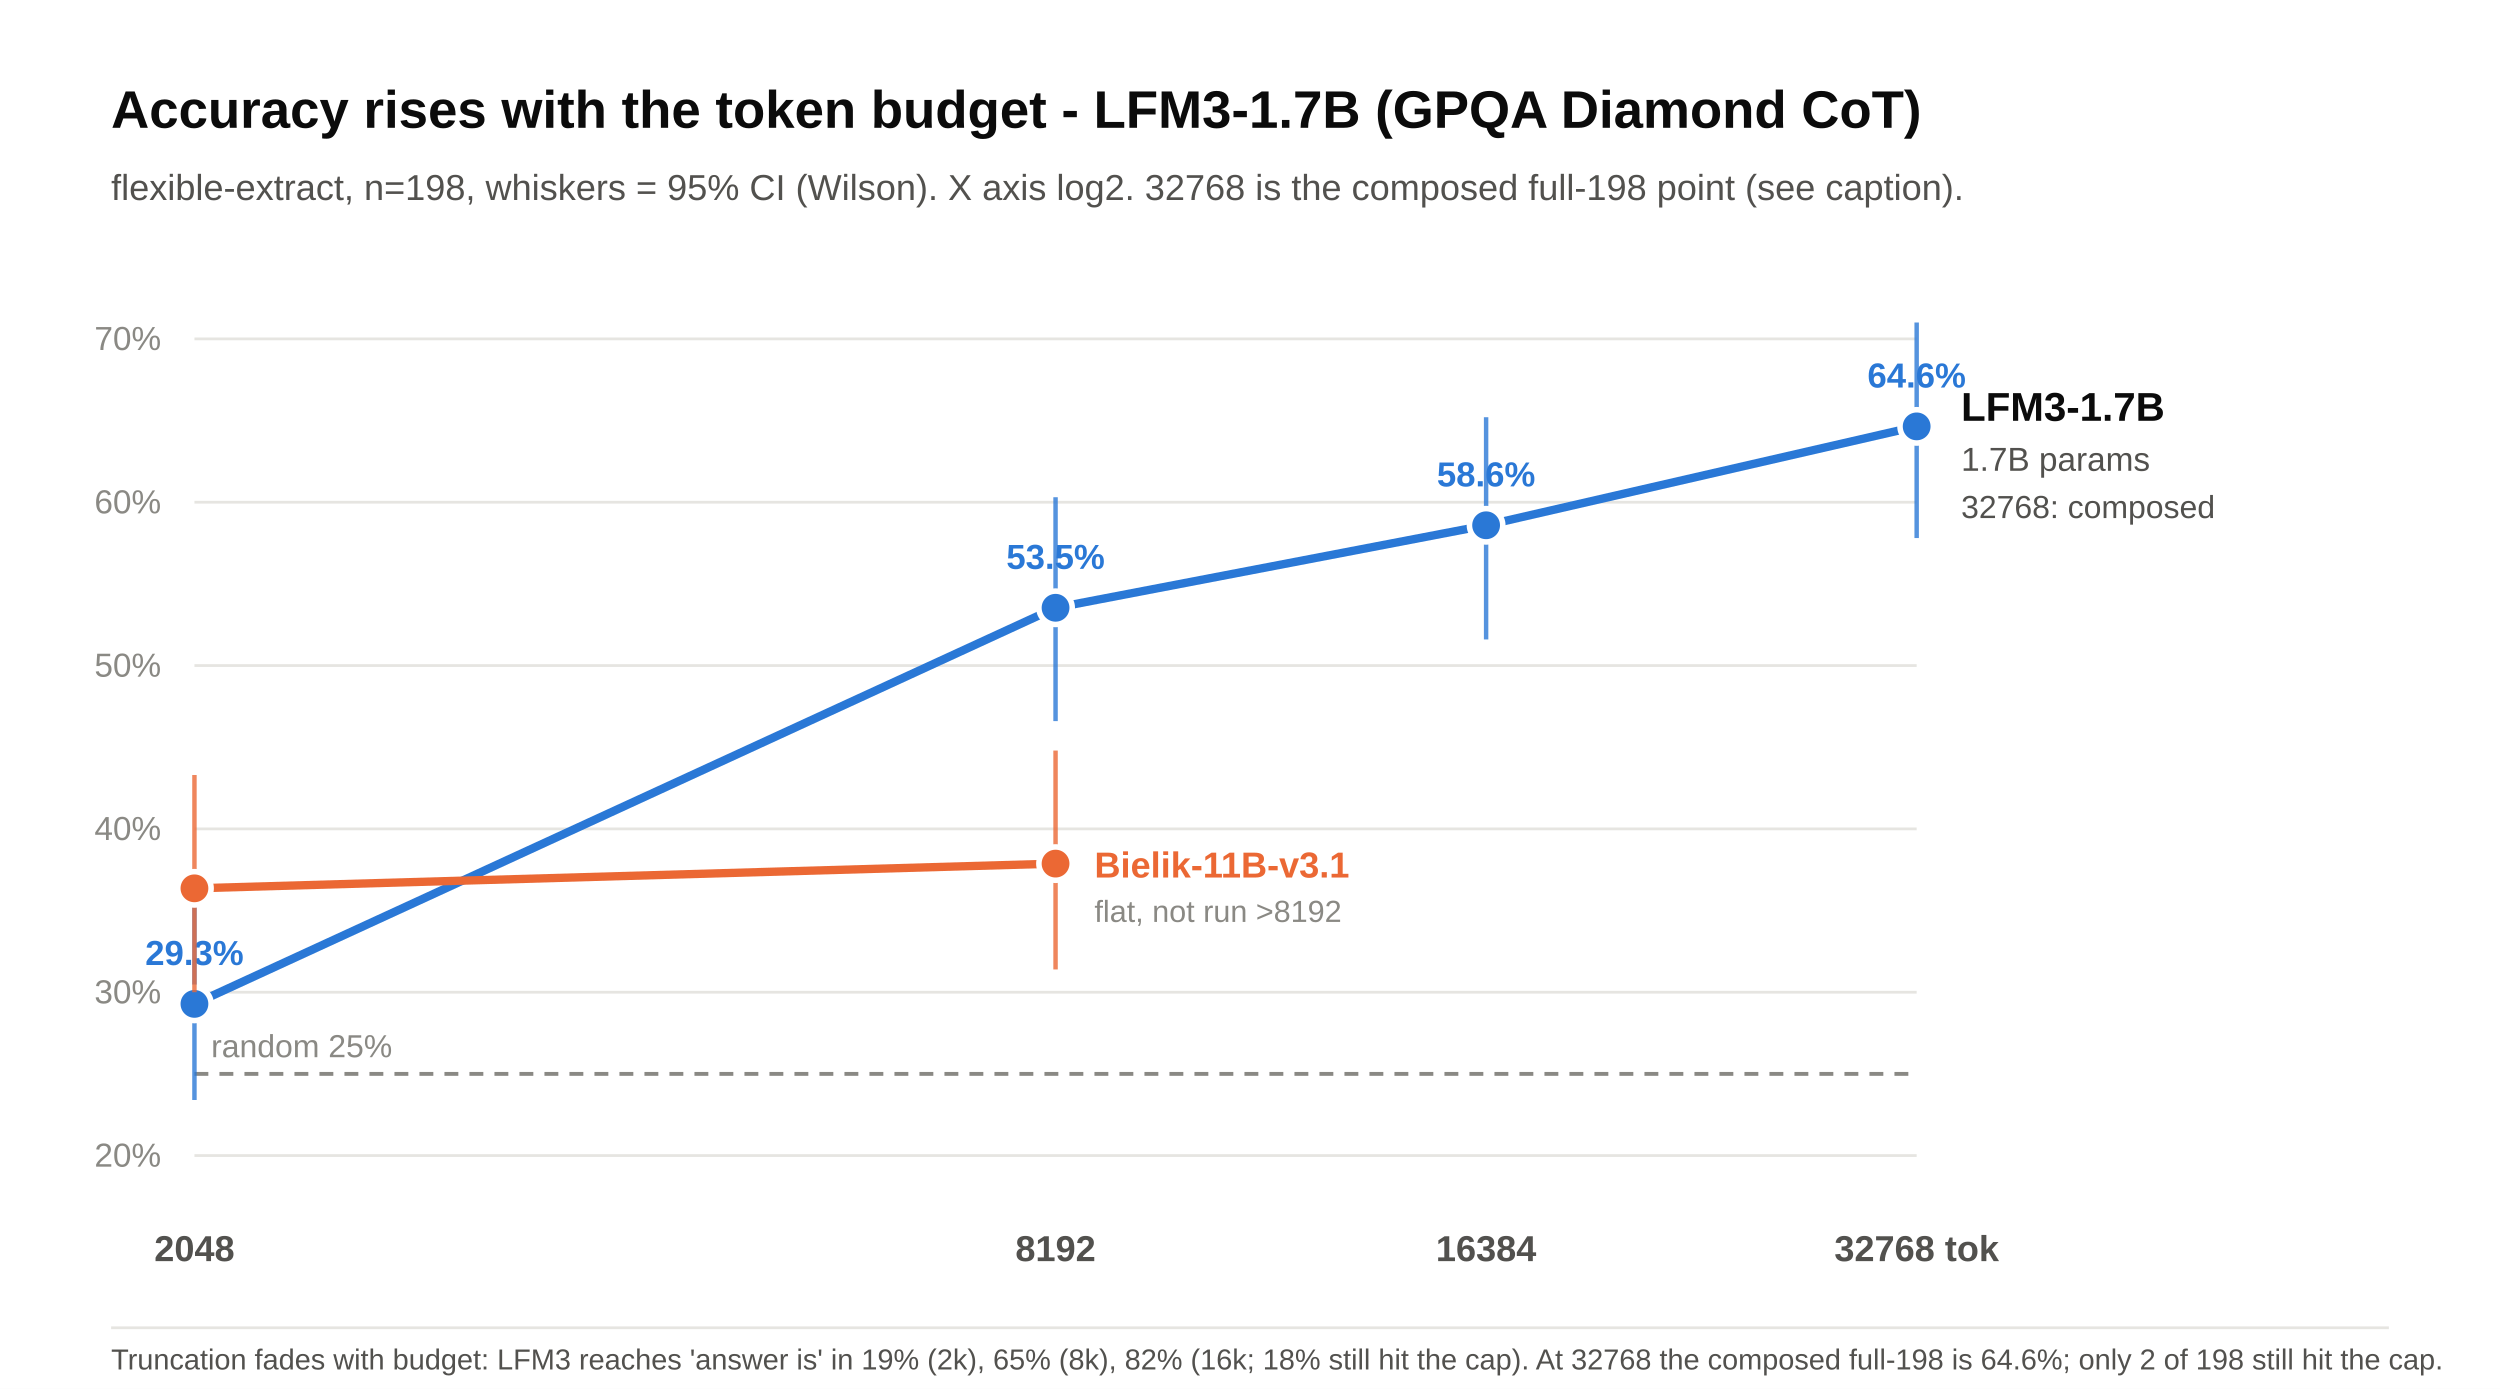
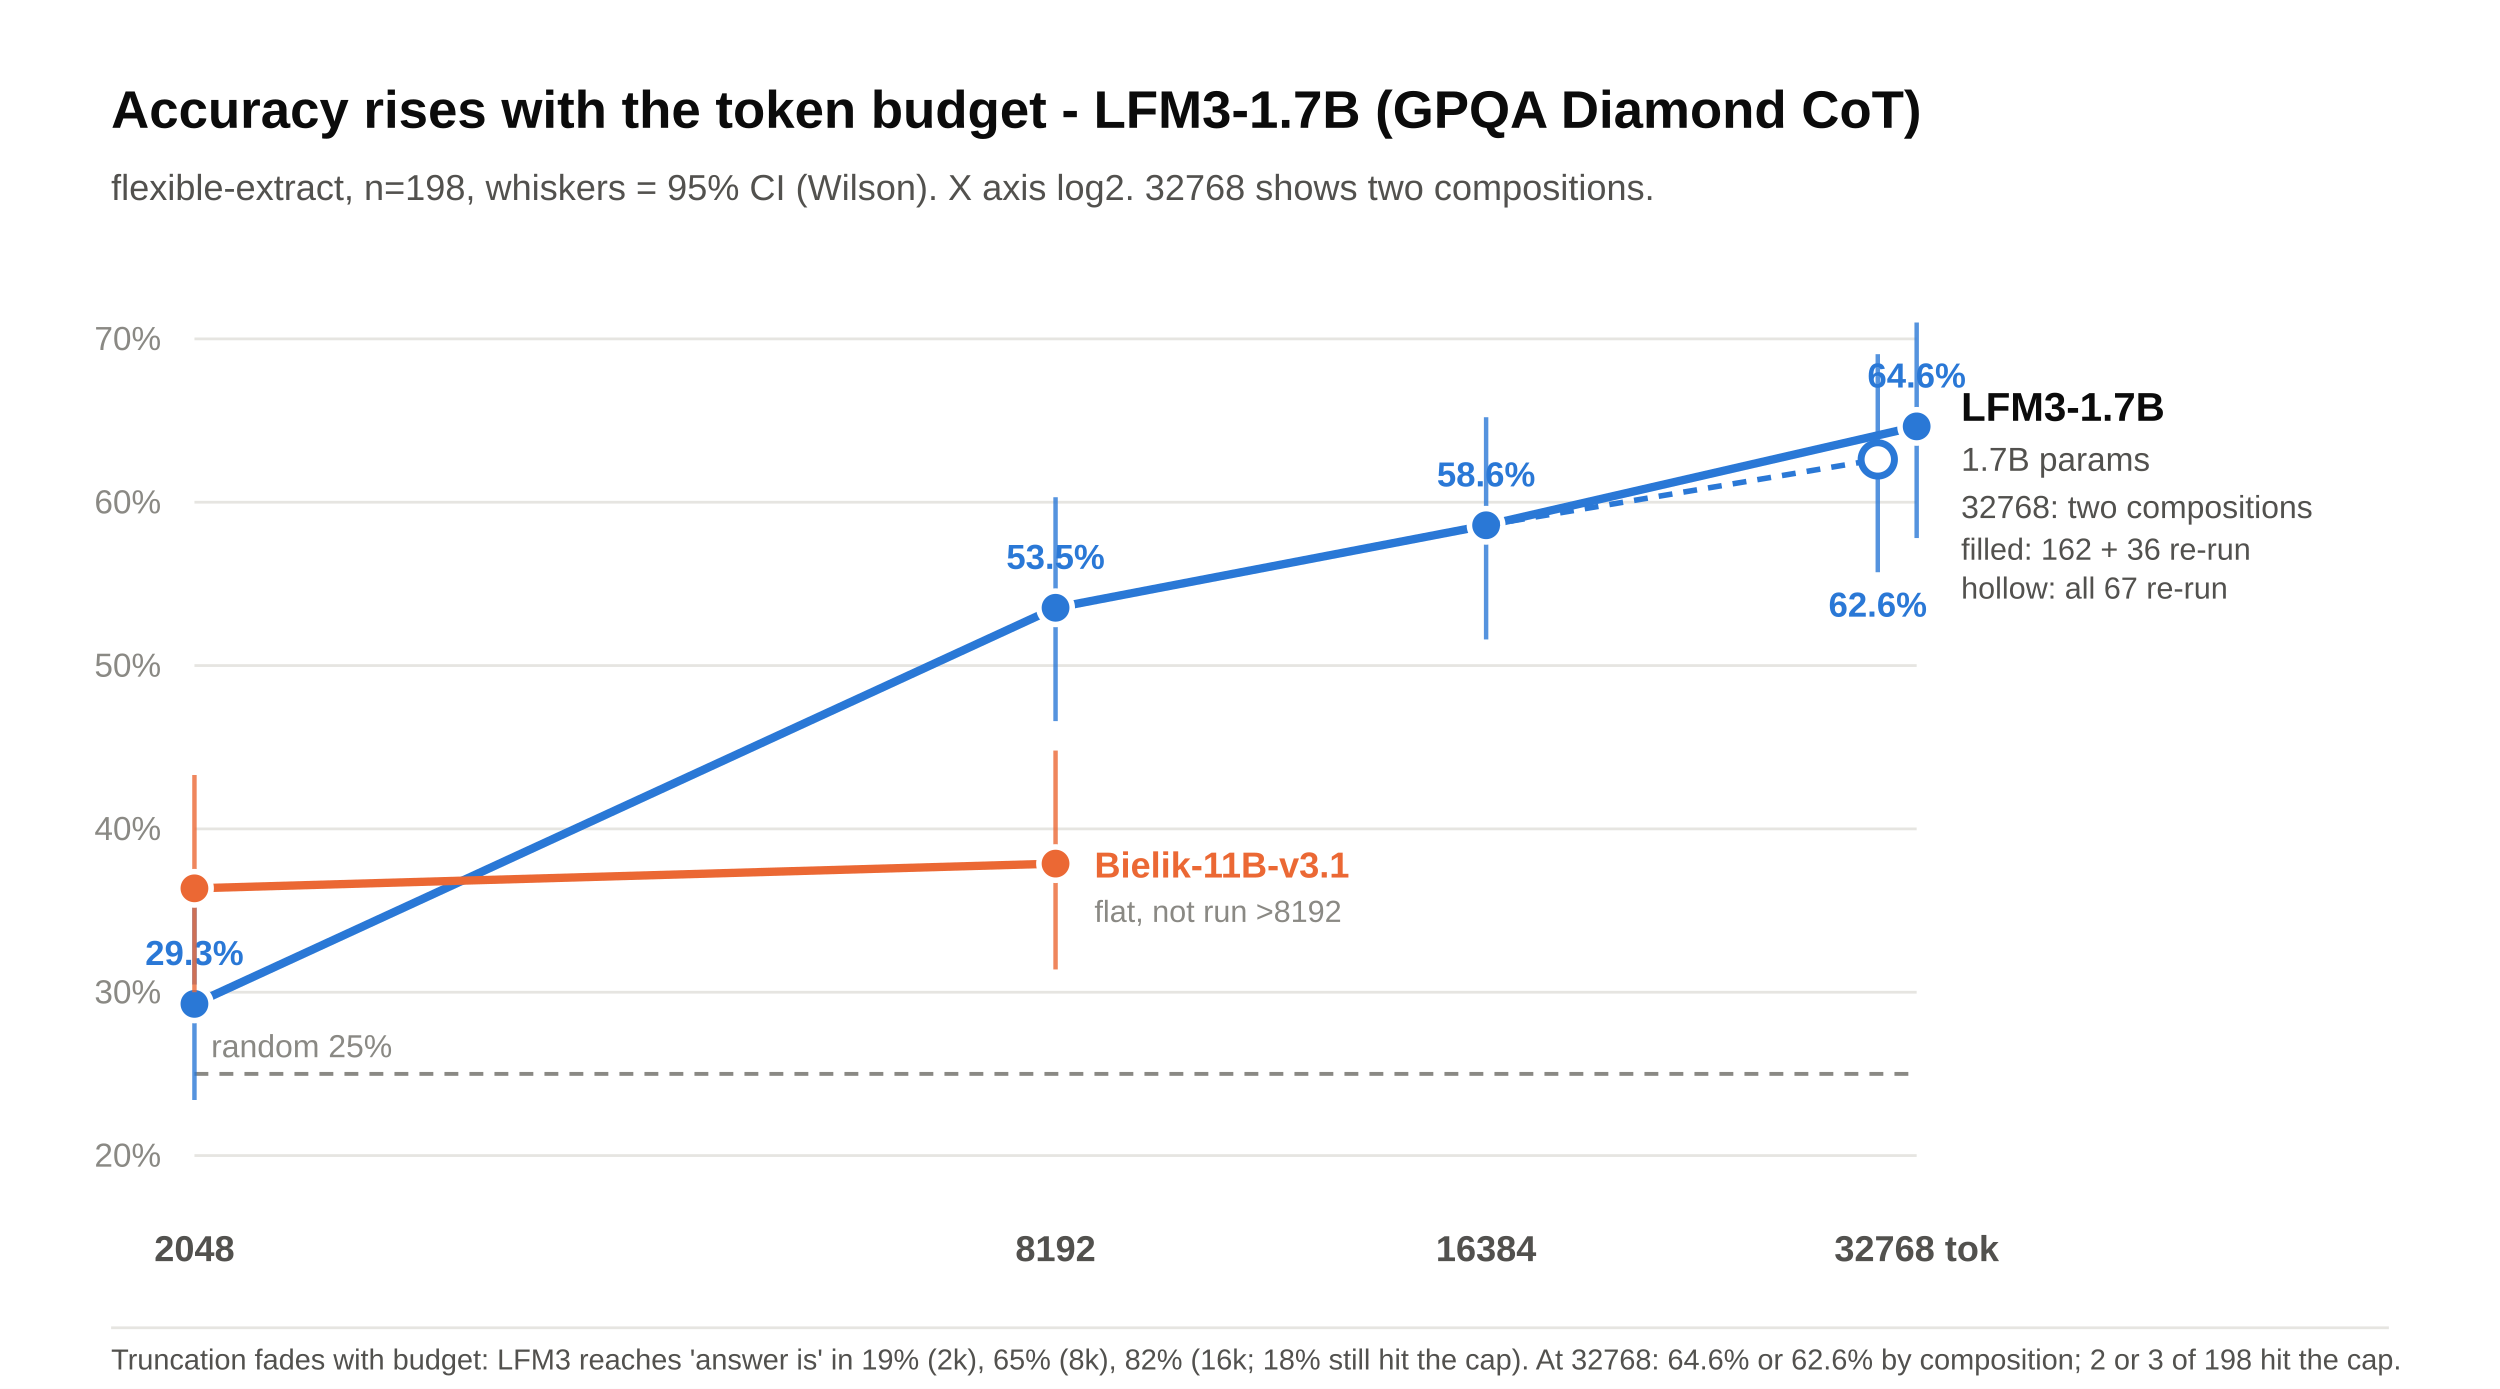
<svg xmlns="http://www.w3.org/2000/svg" width="900" height="500" viewBox="0 0 900 500">
  <rect width="900" height="500" fill="#ffffff" />
  <text x="40.0" y="46.0" font-size="19" fill="#0b0b0b" text-anchor="start" font-weight="700" font-family="Helvetica Neue, Arial, sans-serif">Accuracy rises with the token budget - LFM3-1.7B (GPQA Diamond CoT)</text>
-   <text x="40.0" y="72.0" font-size="13" fill="#52514e" text-anchor="start" font-weight="400" font-family="Helvetica Neue, Arial, sans-serif">flexible-extract, n=198, whiskers = 95% CI (Wilson). X axis log2. 32768 is the composed full-198 point (see caption).</text>
+   <text x="40.0" y="72.0" font-size="13" fill="#52514e" text-anchor="start" font-weight="400" font-family="Helvetica Neue, Arial, sans-serif">flexible-extract, n=198, whiskers = 95% CI (Wilson). X axis log2. 32768 shows two compositions.</text>
  <line x1="70" y1="416.0" x2="690.0" y2="416.0" stroke="#e6e5e1" stroke-width="1" />
  <text x="58.0" y="420.0" font-size="12" fill="#8a8984" text-anchor="end" font-weight="400" font-family="Helvetica Neue, Arial, sans-serif">20%</text>
  <line x1="70" y1="357.2" x2="690.0" y2="357.2" stroke="#e6e5e1" stroke-width="1" />
  <text x="58.0" y="361.2" font-size="12" fill="#8a8984" text-anchor="end" font-weight="400" font-family="Helvetica Neue, Arial, sans-serif">30%</text>
  <line x1="70" y1="298.4" x2="690.0" y2="298.4" stroke="#e6e5e1" stroke-width="1" />
  <text x="58.0" y="302.4" font-size="12" fill="#8a8984" text-anchor="end" font-weight="400" font-family="Helvetica Neue, Arial, sans-serif">40%</text>
  <line x1="70" y1="239.6" x2="690.0" y2="239.6" stroke="#e6e5e1" stroke-width="1" />
  <text x="58.0" y="243.6" font-size="12" fill="#8a8984" text-anchor="end" font-weight="400" font-family="Helvetica Neue, Arial, sans-serif">50%</text>
  <line x1="70" y1="180.8" x2="690.0" y2="180.8" stroke="#e6e5e1" stroke-width="1" />
  <text x="58.0" y="184.8" font-size="12" fill="#8a8984" text-anchor="end" font-weight="400" font-family="Helvetica Neue, Arial, sans-serif">60%</text>
  <line x1="70" y1="122.0" x2="690.0" y2="122.0" stroke="#e6e5e1" stroke-width="1" />
  <text x="58.0" y="126.0" font-size="12" fill="#8a8984" text-anchor="end" font-weight="400" font-family="Helvetica Neue, Arial, sans-serif">70%</text>
  <line x1="70" y1="386.6" x2="690.0" y2="386.6" stroke="#8a8984" stroke-width="1.4" stroke-dasharray="5 4" />
  <text x="76.0" y="380.6" font-size="11.5" fill="#8a8984" text-anchor="start" font-weight="400" font-family="Helvetica Neue, Arial, sans-serif">random 25%</text>
  <text x="70.0" y="454.0" font-size="13" fill="#52514e" text-anchor="middle" font-weight="700" font-family="Helvetica Neue, Arial, sans-serif">2048</text>
  <text x="380.0" y="454.0" font-size="13" fill="#52514e" text-anchor="middle" font-weight="700" font-family="Helvetica Neue, Arial, sans-serif">8192</text>
  <text x="535.0" y="454.0" font-size="13" fill="#52514e" text-anchor="middle" font-weight="700" font-family="Helvetica Neue, Arial, sans-serif">16384</text>
  <text x="690.0" y="454.0" font-size="13" fill="#52514e" text-anchor="middle" font-weight="700" font-family="Helvetica Neue, Arial, sans-serif">32768 tok</text>
  <line x1="70.0" y1="361.4" x2="380.0" y2="218.8" stroke="#2a78d6" stroke-width="3" />
  <line x1="380.0" y1="218.8" x2="535.0" y2="189.1" stroke="#2a78d6" stroke-width="3" />
  <line x1="535.0" y1="189.1" x2="690.0" y2="153.5" stroke="#2a78d6" stroke-width="3" />
  <line x1="70.0" y1="321.9" x2="70.0" y2="396.0" stroke="#2a78d6" stroke-width="1.6" opacity="0.8" />
  <circle cx="70.0" cy="361.4" r="6" fill="#2a78d6" stroke="#ffffff" stroke-width="2" />
  <text x="70.0" y="347.4" font-size="12.5" fill="#2a78d6" text-anchor="middle" font-weight="700" font-family="Helvetica Neue, Arial, sans-serif">29.3%</text>
  <line x1="380.0" y1="179.0" x2="380.0" y2="259.6" stroke="#2a78d6" stroke-width="1.6" opacity="0.8" />
  <circle cx="380.0" cy="218.8" r="6" fill="#2a78d6" stroke="#ffffff" stroke-width="2" />
  <text x="380.0" y="204.8" font-size="12.5" fill="#2a78d6" text-anchor="middle" font-weight="700" font-family="Helvetica Neue, Arial, sans-serif">53.5%</text>
  <line x1="535.0" y1="150.2" x2="535.0" y2="230.2" stroke="#2a78d6" stroke-width="1.6" opacity="0.8" />
  <circle cx="535.0" cy="189.1" r="6" fill="#2a78d6" stroke="#ffffff" stroke-width="2" />
  <text x="535.0" y="175.1" font-size="12.5" fill="#2a78d6" text-anchor="middle" font-weight="700" font-family="Helvetica Neue, Arial, sans-serif">58.6%</text>
  <line x1="690.0" y1="116.1" x2="690.0" y2="193.7" stroke="#2a78d6" stroke-width="1.6" opacity="0.8" />
  <circle cx="690.0" cy="153.5" r="6" fill="#2a78d6" stroke="#ffffff" stroke-width="2" />
  <text x="690.0" y="139.5" font-size="12.5" fill="#2a78d6" text-anchor="middle" font-weight="700" font-family="Helvetica Neue, Arial, sans-serif">64.6%</text>
+   <line x1="535.0" y1="189.1" x2="676.0" y2="165.4" stroke="#2a78d6" stroke-width="2" stroke-dasharray="5 4" />
+   <line x1="676.0" y1="127.5" x2="676.0" y2="206.0" stroke="#2a78d6" stroke-width="1.6" opacity="0.8" />
+   <circle cx="676.0" cy="165.4" r="6" fill="#ffffff" stroke="#2a78d6" stroke-width="2.5" />
+   <text x="676.0" y="222.0" font-size="12.5" fill="#2a78d6" text-anchor="middle" font-weight="700" font-family="Helvetica Neue, Arial, sans-serif">62.6%</text>
  <text x="706.0" y="151.5" font-size="14.5" fill="#0b0b0b" text-anchor="start" font-weight="700" font-family="Helvetica Neue, Arial, sans-serif">LFM3-1.7B</text>
  <text x="706.0" y="169.5" font-size="12" fill="#52514e" text-anchor="start" font-weight="400" font-family="Helvetica Neue, Arial, sans-serif">1.7B params</text>
-   <text x="706.0" y="186.5" font-size="11.5" fill="#52514e" text-anchor="start" font-weight="400" font-family="Helvetica Neue, Arial, sans-serif">32768: composed</text>
+   <text x="706.0" y="186.5" font-size="11.5" fill="#52514e" text-anchor="start" font-weight="400" font-family="Helvetica Neue, Arial, sans-serif">32768: two compositions</text>
+   <text x="706.0" y="201.5" font-size="11" fill="#52514e" text-anchor="start" font-weight="400" font-family="Helvetica Neue, Arial, sans-serif">filled: 162 + 36 re-run</text>
+   <text x="706.0" y="215.5" font-size="11" fill="#52514e" text-anchor="start" font-weight="400" font-family="Helvetica Neue, Arial, sans-serif">hollow: all 67 re-run</text>
  <line x1="70.0" y1="319.8" x2="380.0" y2="310.9" stroke="#eb6834" stroke-width="3" />
  <line x1="70.0" y1="279.0" x2="70.0" y2="357.2" stroke="#eb6834" stroke-width="1.6" opacity="0.8" />
  <circle cx="70.0" cy="319.8" r="6" fill="#eb6834" stroke="#ffffff" stroke-width="2" />
  <line x1="380.0" y1="270.2" x2="380.0" y2="349.0" stroke="#eb6834" stroke-width="1.6" opacity="0.8" />
  <circle cx="380.0" cy="310.9" r="6" fill="#eb6834" stroke="#ffffff" stroke-width="2" />
  <text x="394.0" y="315.9" font-size="13" fill="#eb6834" text-anchor="start" font-weight="700" font-family="Helvetica Neue, Arial, sans-serif">Bielik-11B-v3.1</text>
  <text x="394.0" y="331.9" font-size="11" fill="#8a8984" text-anchor="start" font-weight="400" font-family="Helvetica Neue, Arial, sans-serif">flat, not run &gt;8192</text>
  <line x1="40" y1="478" x2="860" y2="478" stroke="#e6e5e1" stroke-width="1" />
-   <text x="40.0" y="493.0" font-size="10.4" fill="#52514e" text-anchor="start" font-weight="400" font-family="Helvetica Neue, Arial, sans-serif">Truncation fades with budget: LFM3 reaches 'answer is' in 19% (2k), 65% (8k), 82% (16k; 18% still hit the cap). At 32768 the composed full-198 is 64.6%; only 2 of 198 still hit the cap.</text>
+   <text x="40.0" y="493.0" font-size="10.4" fill="#52514e" text-anchor="start" font-weight="400" font-family="Helvetica Neue, Arial, sans-serif">Truncation fades with budget: LFM3 reaches 'answer is' in 19% (2k), 65% (8k), 82% (16k; 18% still hit the cap). At 32768: 64.6% or 62.6% by composition; 2 or 3 of 198 hit the cap.</text>
</svg>
